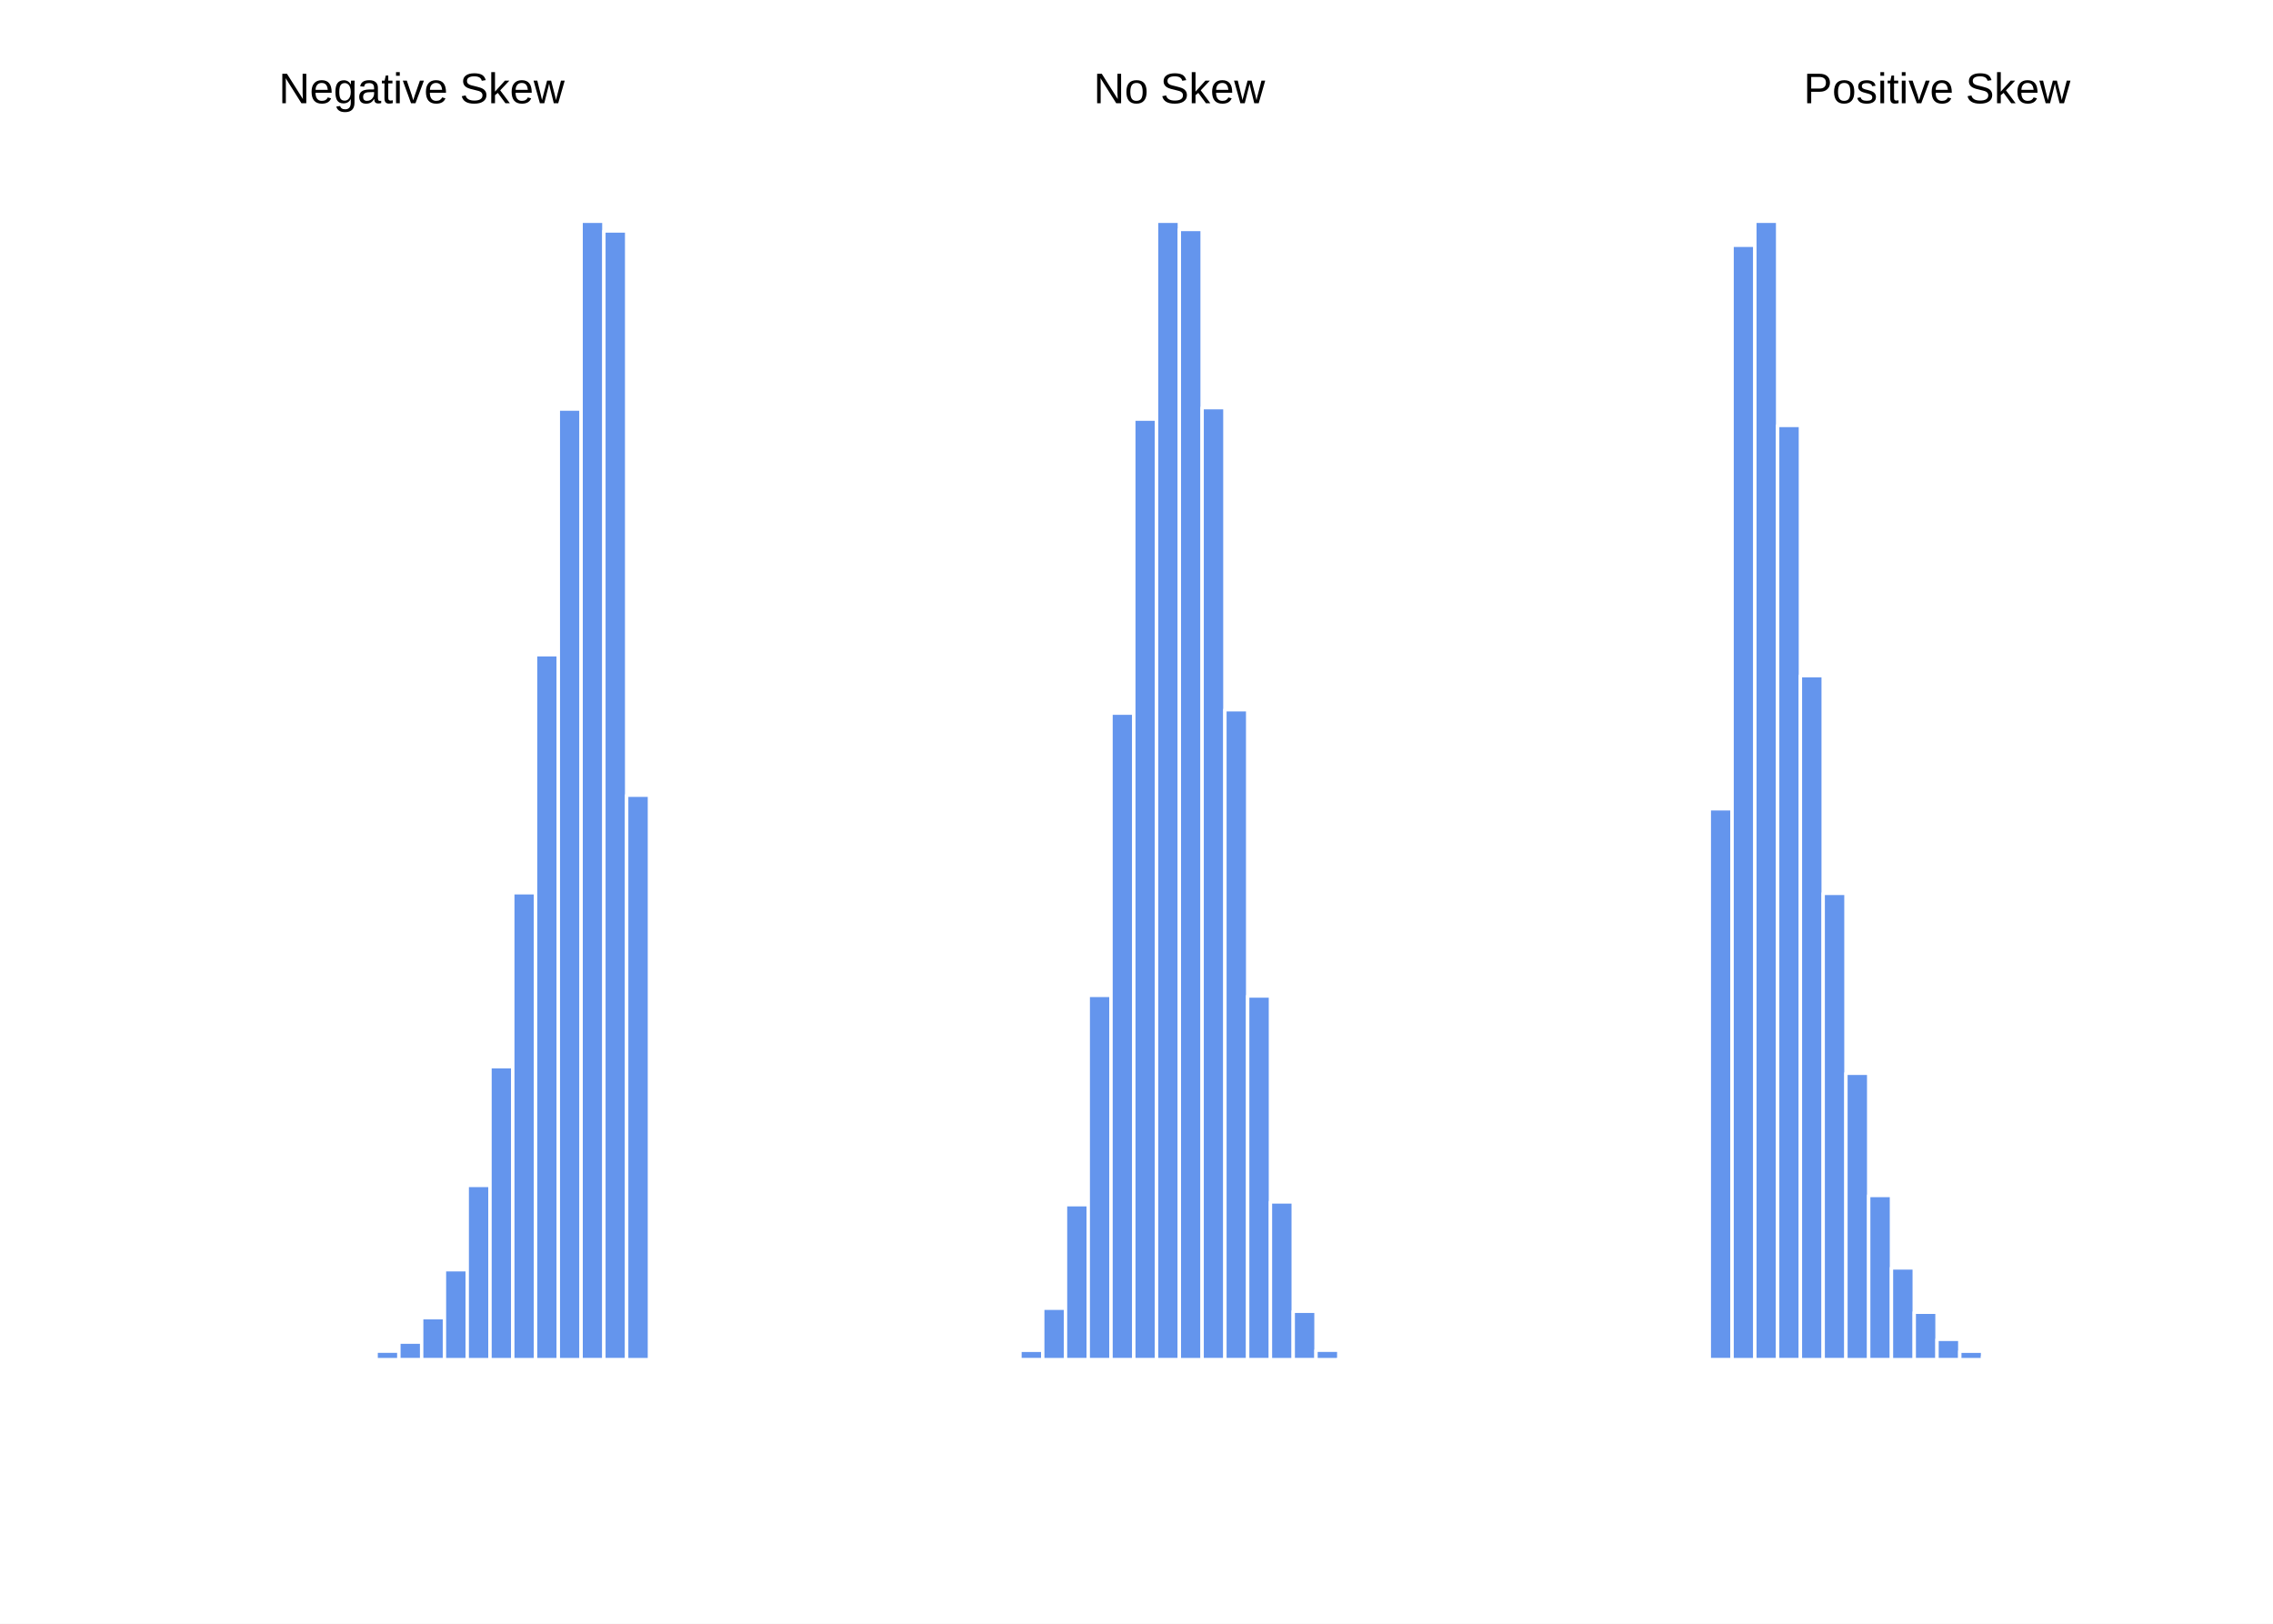
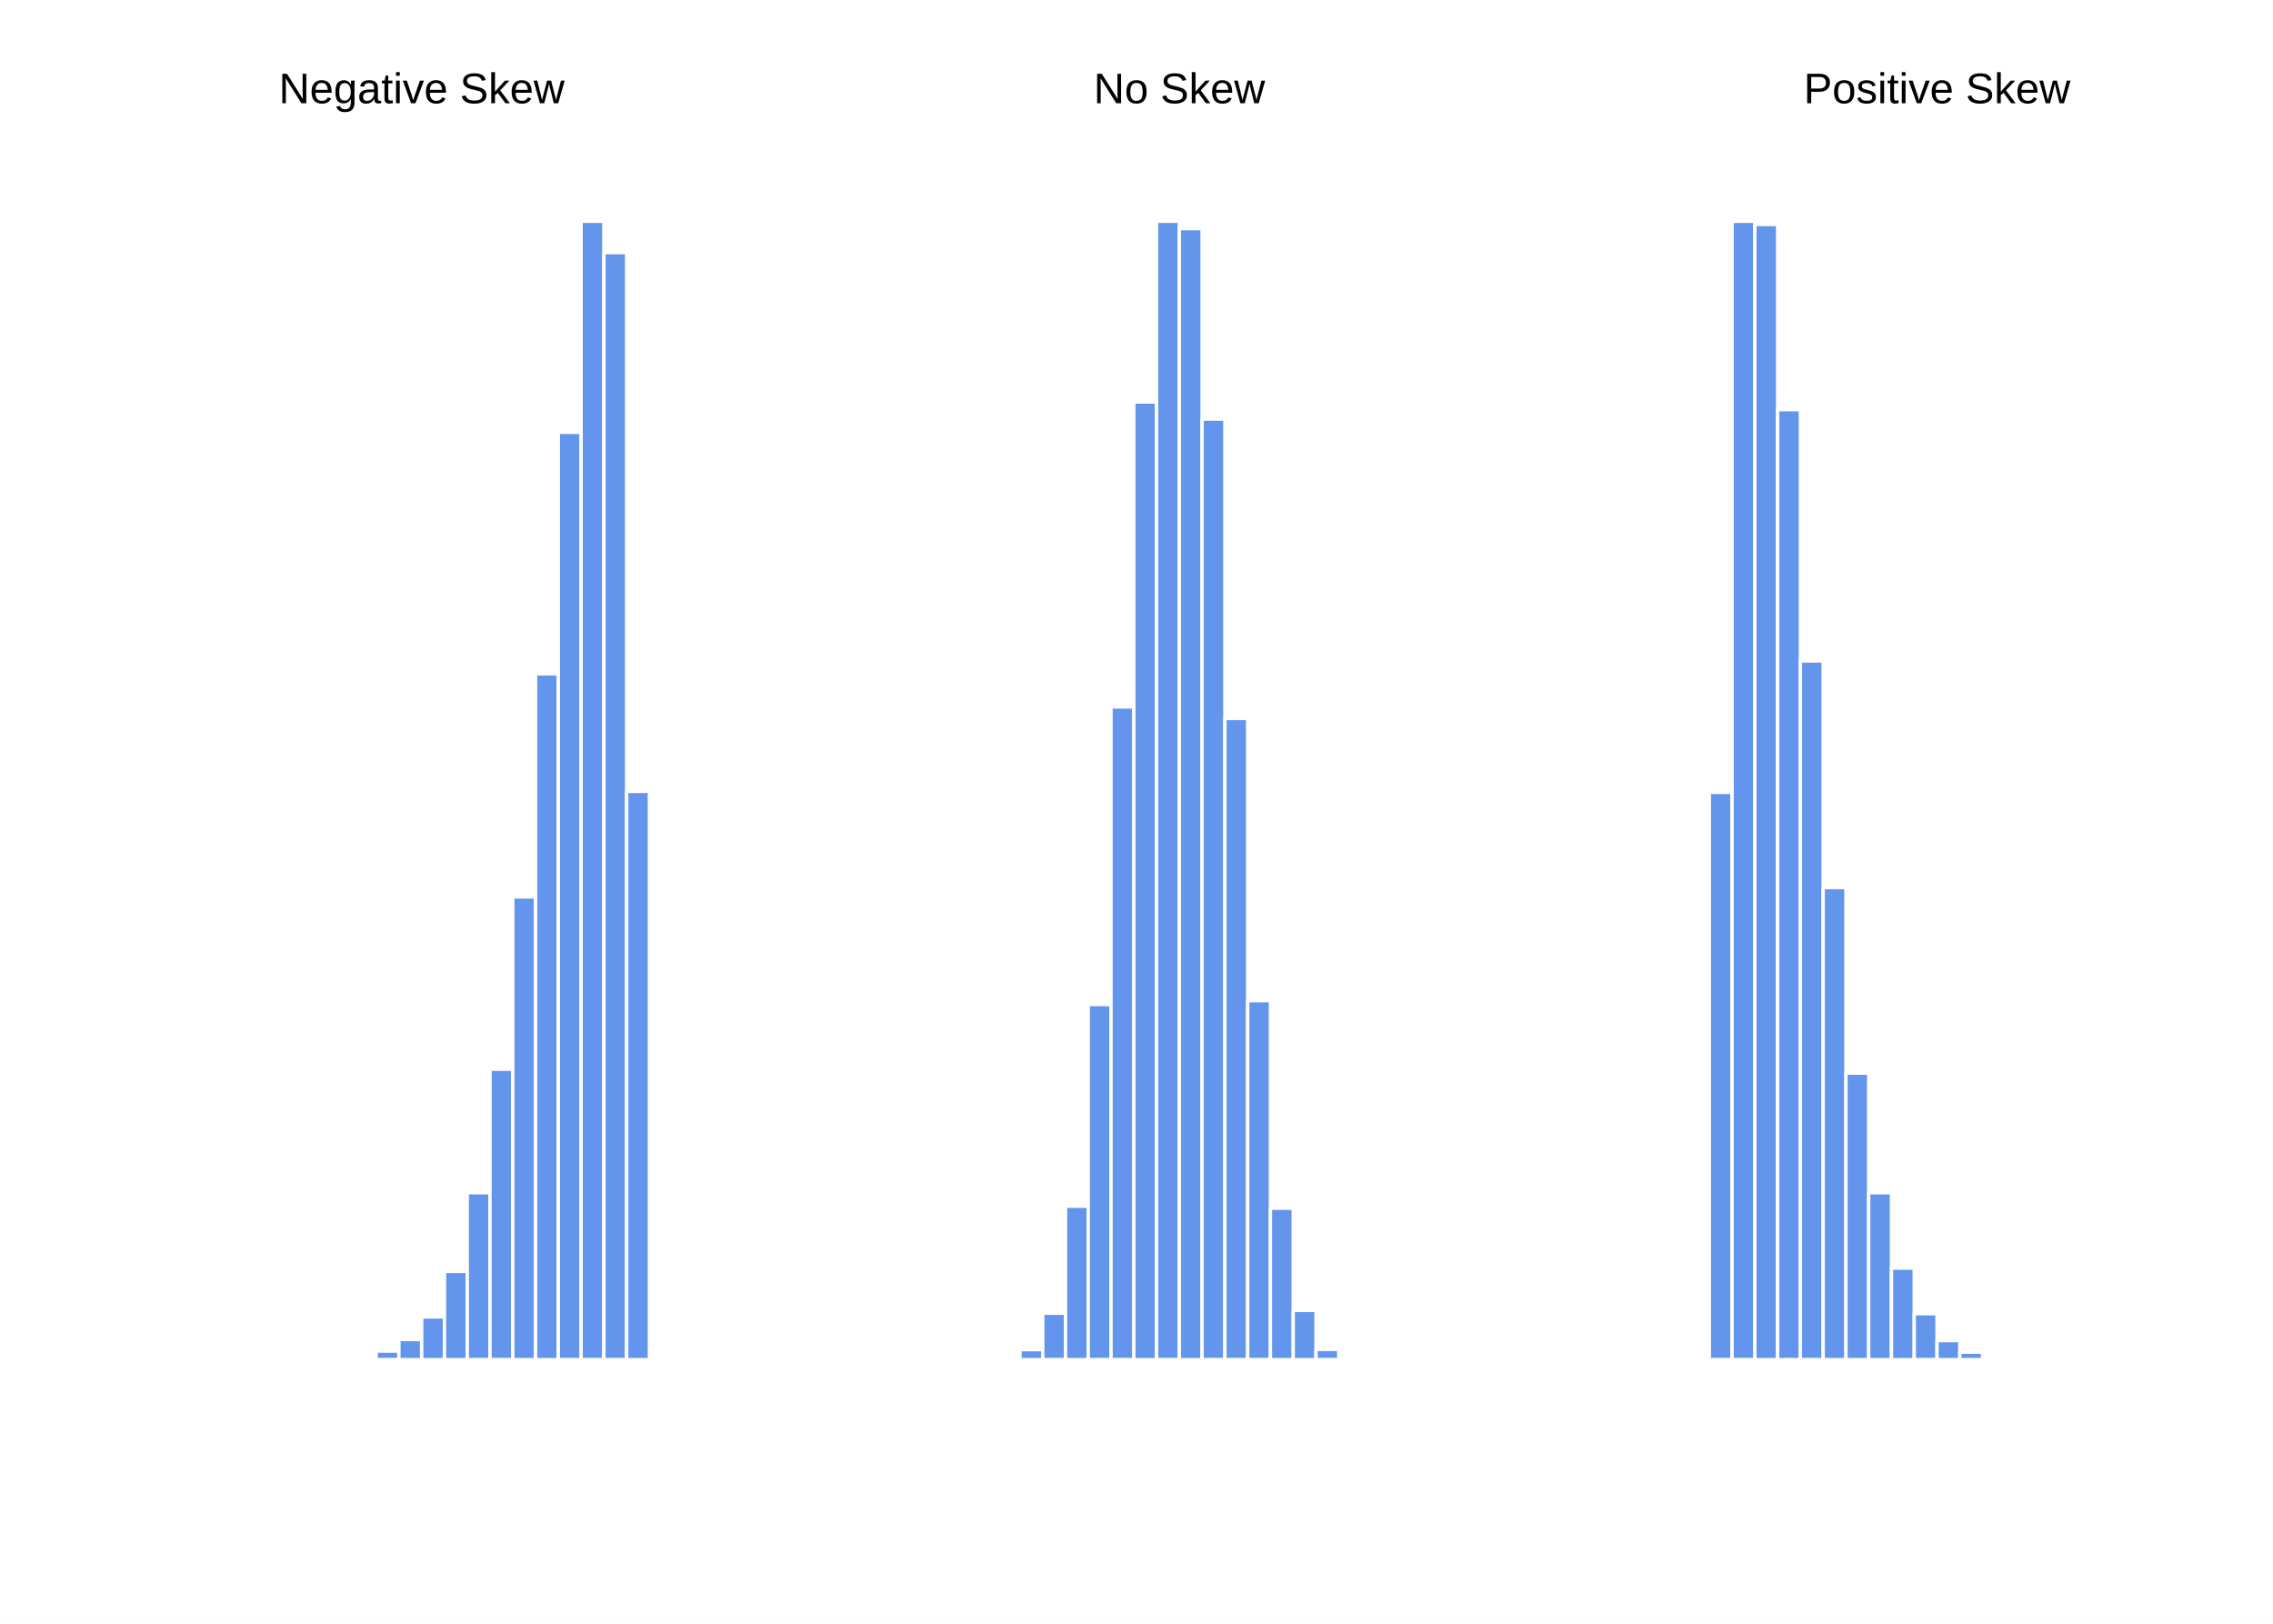
<svg xmlns="http://www.w3.org/2000/svg" class="svglite" width="504.00pt" height="360.00pt" viewBox="0 0 504.00 360.00">
  <defs>
    <style type="text/css">
    .svglite line, .svglite polyline, .svglite polygon, .svglite path, .svglite rect, .svglite circle {
      fill: none;
      stroke: #000000;
      stroke-linecap: round;
      stroke-linejoin: round;
      stroke-miterlimit: 10.00;
    }
    .svglite text {
      white-space: pre;
    }
  </style>
  </defs>
  <rect width="100%" height="100%" style="stroke: none; fill: #FFFFFF;" />
  <defs>
    <clipPath id="cpMC4wMHw1MDQuMDB8MC4wMHwzNjAuMDA=">
      <rect x="0.00" y="0.00" width="504.00" height="360.00" />
    </clipPath>
  </defs>
  <g clip-path="url(#cpMC4wMHw1MDQuMDB8MC4wMHwzNjAuMDA=)">
</g>
  <defs>
    <clipPath id="cpMzguOTd8MTQ4LjA0fDM4Ljk3fDMxMS41Mw==">
      <rect x="38.97" y="38.97" width="109.08" height="272.56" />
    </clipPath>
  </defs>
  <g clip-path="url(#cpMzguOTd8MTQ4LjA0fDM4Ljk3fDMxMS41Mw==)">
</g>
  <defs>
    <clipPath id="cpMC4wMHwxNjguMDB8MC4wMHwzNjAuMDA=">
      <rect x="0.00" y="0.00" width="168.00" height="360.00" />
    </clipPath>
  </defs>
  <g clip-path="url(#cpMC4wMHwxNjguMDB8MC4wMHwzNjAuMDA=)">
    <text x="93.50" y="22.89" text-anchor="middle" style="font-size: 9.50px; font-family: &quot;Arial&quot;;" textLength="63.38px" lengthAdjust="spacingAndGlyphs">Negative Skew</text>
  </g>
  <g clip-path="url(#cpMzguOTd8MTQ4LjA0fDM4Ljk3fDMxMS41Mw==)">
    <rect x="43.01" y="301.43" width="5.05" height="0.00" style="stroke-width: 0.75; stroke: #FFFFFF; fill: #6495ED;" />
    <rect x="48.06" y="301.43" width="5.05" height="0.00" style="stroke-width: 0.75; stroke: #FFFFFF; fill: #6495ED;" />
    <rect x="53.11" y="301.43" width="5.05" height="0.00" style="stroke-width: 0.75; stroke: #FFFFFF; fill: #6495ED;" />
    <rect x="58.16" y="301.43" width="5.05" height="0.00" style="stroke-width: 0.75; stroke: #FFFFFF; fill: #6495ED;" />
-     <rect x="63.21" y="301.43" width="5.05" height="0.00" style="stroke-width: 0.75; stroke: #FFFFFF; fill: #6495ED;" />
-     <rect x="68.26" y="301.40" width="5.05" height="0.037" style="stroke-width: 0.75; stroke: #FFFFFF; fill: #6495ED;" />
-     <rect x="73.30" y="301.25" width="5.05" height="0.19" style="stroke-width: 0.75; stroke: #FFFFFF; fill: #6495ED;" />
-     <rect x="78.35" y="300.72" width="5.05" height="0.72" style="stroke-width: 0.75; stroke: #FFFFFF; fill: #6495ED;" />
-     <rect x="83.40" y="299.57" width="5.05" height="1.87" style="stroke-width: 0.75; stroke: #FFFFFF; fill: #6495ED;" />
-     <rect x="88.45" y="297.56" width="5.05" height="3.87" style="stroke-width: 0.75; stroke: #FFFFFF; fill: #6495ED;" />
-     <rect x="93.50" y="292.15" width="5.05" height="9.28" style="stroke-width: 0.75; stroke: #FFFFFF; fill: #6495ED;" />
-     <rect x="98.55" y="281.51" width="5.05" height="19.93" style="stroke-width: 0.75; stroke: #FFFFFF; fill: #6495ED;" />
-     <rect x="103.60" y="262.82" width="5.05" height="38.62" style="stroke-width: 0.75; stroke: #FFFFFF; fill: #6495ED;" />
-     <rect x="108.65" y="236.51" width="5.05" height="64.93" style="stroke-width: 0.75; stroke: #FFFFFF; fill: #6495ED;" />
-     <rect x="113.70" y="197.93" width="5.05" height="103.51" style="stroke-width: 0.75; stroke: #FFFFFF; fill: #6495ED;" />
-     <rect x="118.75" y="145.17" width="5.05" height="156.27" style="stroke-width: 0.75; stroke: #FFFFFF; fill: #6495ED;" />
-     <rect x="123.80" y="90.70" width="5.05" height="210.74" style="stroke-width: 0.75; stroke: #FFFFFF; fill: #6495ED;" />
+     <rect x="63.21" y="301.42" width="5.05" height="0.012" style="stroke-width: 0.75; stroke: #FFFFFF; fill: #6495ED;" />
+     <rect x="68.26" y="301.37" width="5.05" height="0.061" style="stroke-width: 0.75; stroke: #FFFFFF; fill: #6495ED;" />
+     <rect x="73.30" y="301.28" width="5.05" height="0.16" style="stroke-width: 0.75; stroke: #FFFFFF; fill: #6495ED;" />
+     <rect x="78.35" y="300.71" width="5.05" height="0.72" style="stroke-width: 0.75; stroke: #FFFFFF; fill: #6495ED;" />
+     <rect x="83.40" y="299.55" width="5.05" height="1.88" style="stroke-width: 0.75; stroke: #FFFFFF; fill: #6495ED;" />
+     <rect x="88.45" y="296.99" width="5.05" height="4.45" style="stroke-width: 0.75; stroke: #FFFFFF; fill: #6495ED;" />
+     <rect x="93.50" y="291.97" width="5.05" height="9.47" style="stroke-width: 0.75; stroke: #FFFFFF; fill: #6495ED;" />
+     <rect x="98.55" y="281.89" width="5.05" height="19.55" style="stroke-width: 0.75; stroke: #FFFFFF; fill: #6495ED;" />
+     <rect x="103.60" y="264.44" width="5.05" height="36.99" style="stroke-width: 0.75; stroke: #FFFFFF; fill: #6495ED;" />
+     <rect x="108.65" y="237.05" width="5.05" height="64.38" style="stroke-width: 0.75; stroke: #FFFFFF; fill: #6495ED;" />
+     <rect x="113.70" y="198.84" width="5.05" height="102.60" style="stroke-width: 0.75; stroke: #FFFFFF; fill: #6495ED;" />
+     <rect x="118.75" y="149.39" width="5.05" height="152.05" style="stroke-width: 0.75; stroke: #FFFFFF; fill: #6495ED;" />
+     <rect x="123.80" y="95.86" width="5.05" height="205.57" style="stroke-width: 0.75; stroke: #FFFFFF; fill: #6495ED;" />
    <rect x="128.85" y="49.06" width="5.05" height="252.37" style="stroke-width: 0.75; stroke: #FFFFFF; fill: #6495ED;" />
-     <rect x="133.90" y="51.21" width="5.05" height="250.22" style="stroke-width: 0.75; stroke: #FFFFFF; fill: #6495ED;" />
-     <rect x="138.95" y="176.31" width="5.05" height="125.13" style="stroke-width: 0.75; stroke: #FFFFFF; fill: #6495ED;" />
+     <rect x="133.90" y="56.00" width="5.05" height="245.43" style="stroke-width: 0.75; stroke: #FFFFFF; fill: #6495ED;" />
+     <rect x="138.95" y="175.46" width="5.05" height="125.98" style="stroke-width: 0.75; stroke: #FFFFFF; fill: #6495ED;" />
  </g>
  <defs>
    <clipPath id="cpMjA2Ljk3fDMxNi4wNHwzOC45N3wzMTEuNTM=">
      <rect x="206.97" y="38.97" width="109.08" height="272.56" />
    </clipPath>
  </defs>
  <g clip-path="url(#cpMjA2Ljk3fDMxNi4wNHwzOC45N3wzMTEuNTM=)">
</g>
  <defs>
    <clipPath id="cpMTY4LjAwfDMzNi4wMHwwLjAwfDM2MC4wMA==">
      <rect x="168.00" y="0.00" width="168.00" height="360.00" />
    </clipPath>
  </defs>
  <g clip-path="url(#cpMTY4LjAwfDMzNi4wMHwwLjAwfDM2MC4wMA==)">
    <text x="261.50" y="22.89" text-anchor="middle" style="font-size: 9.50px; font-family: &quot;Arial&quot;;" textLength="38.02px" lengthAdjust="spacingAndGlyphs">No Skew</text>
  </g>
  <g clip-path="url(#cpMjA2Ljk3fDMxNi4wNHwzOC45N3wzMTEuNTM=)">
    <rect x="211.01" y="301.43" width="5.05" height="0.00" style="stroke-width: 0.75; stroke: #FFFFFF; fill: #6495ED;" />
-     <rect x="216.06" y="301.42" width="5.05" height="0.015" style="stroke-width: 0.75; stroke: #FFFFFF; fill: #6495ED;" />
-     <rect x="221.11" y="301.24" width="5.05" height="0.19" style="stroke-width: 0.75; stroke: #FFFFFF; fill: #6495ED;" />
-     <rect x="226.16" y="299.38" width="5.05" height="2.05" style="stroke-width: 0.75; stroke: #FFFFFF; fill: #6495ED;" />
-     <rect x="231.21" y="290.05" width="5.05" height="11.39" style="stroke-width: 0.75; stroke: #FFFFFF; fill: #6495ED;" />
-     <rect x="236.26" y="267.10" width="5.05" height="34.33" style="stroke-width: 0.75; stroke: #FFFFFF; fill: #6495ED;" />
-     <rect x="241.30" y="220.69" width="5.05" height="80.74" style="stroke-width: 0.75; stroke: #FFFFFF; fill: #6495ED;" />
-     <rect x="246.35" y="158.11" width="5.05" height="143.32" style="stroke-width: 0.75; stroke: #FFFFFF; fill: #6495ED;" />
-     <rect x="251.40" y="92.93" width="5.05" height="208.50" style="stroke-width: 0.75; stroke: #FFFFFF; fill: #6495ED;" />
+     <rect x="216.06" y="301.43" width="5.05" height="0.00" style="stroke-width: 0.75; stroke: #FFFFFF; fill: #6495ED;" />
+     <rect x="221.11" y="301.20" width="5.05" height="0.23" style="stroke-width: 0.75; stroke: #FFFFFF; fill: #6495ED;" />
+     <rect x="226.16" y="299.23" width="5.05" height="2.21" style="stroke-width: 0.75; stroke: #FFFFFF; fill: #6495ED;" />
+     <rect x="231.21" y="291.15" width="5.05" height="10.28" style="stroke-width: 0.75; stroke: #FFFFFF; fill: #6495ED;" />
+     <rect x="236.26" y="267.43" width="5.05" height="34.01" style="stroke-width: 0.75; stroke: #FFFFFF; fill: #6495ED;" />
+     <rect x="241.30" y="222.72" width="5.05" height="78.71" style="stroke-width: 0.75; stroke: #FFFFFF; fill: #6495ED;" />
+     <rect x="246.35" y="156.72" width="5.05" height="144.71" style="stroke-width: 0.75; stroke: #FFFFFF; fill: #6495ED;" />
+     <rect x="251.40" y="89.13" width="5.05" height="212.31" style="stroke-width: 0.75; stroke: #FFFFFF; fill: #6495ED;" />
    <rect x="256.45" y="49.06" width="5.05" height="252.37" style="stroke-width: 0.75; stroke: #FFFFFF; fill: #6495ED;" />
-     <rect x="261.50" y="50.87" width="5.05" height="250.57" style="stroke-width: 0.75; stroke: #FFFFFF; fill: #6495ED;" />
-     <rect x="266.55" y="90.38" width="5.05" height="211.05" style="stroke-width: 0.75; stroke: #FFFFFF; fill: #6495ED;" />
-     <rect x="271.60" y="157.36" width="5.05" height="144.07" style="stroke-width: 0.75; stroke: #FFFFFF; fill: #6495ED;" />
-     <rect x="276.65" y="220.82" width="5.05" height="80.61" style="stroke-width: 0.75; stroke: #FFFFFF; fill: #6495ED;" />
-     <rect x="281.70" y="266.47" width="5.05" height="34.97" style="stroke-width: 0.75; stroke: #FFFFFF; fill: #6495ED;" />
-     <rect x="286.75" y="290.72" width="5.05" height="10.71" style="stroke-width: 0.75; stroke: #FFFFFF; fill: #6495ED;" />
-     <rect x="291.80" y="299.37" width="5.05" height="2.07" style="stroke-width: 0.75; stroke: #FFFFFF; fill: #6495ED;" />
-     <rect x="296.85" y="301.14" width="5.05" height="0.29" style="stroke-width: 0.75; stroke: #FFFFFF; fill: #6495ED;" />
-     <rect x="301.90" y="301.42" width="5.05" height="0.015" style="stroke-width: 0.75; stroke: #FFFFFF; fill: #6495ED;" />
+     <rect x="261.50" y="50.69" width="5.05" height="250.75" style="stroke-width: 0.75; stroke: #FFFFFF; fill: #6495ED;" />
+     <rect x="266.55" y="92.93" width="5.05" height="208.50" style="stroke-width: 0.75; stroke: #FFFFFF; fill: #6495ED;" />
+     <rect x="271.60" y="159.28" width="5.05" height="142.15" style="stroke-width: 0.75; stroke: #FFFFFF; fill: #6495ED;" />
+     <rect x="276.65" y="221.87" width="5.05" height="79.56" style="stroke-width: 0.75; stroke: #FFFFFF; fill: #6495ED;" />
+     <rect x="281.70" y="267.88" width="5.05" height="33.56" style="stroke-width: 0.75; stroke: #FFFFFF; fill: #6495ED;" />
+     <rect x="286.75" y="290.54" width="5.05" height="10.90" style="stroke-width: 0.75; stroke: #FFFFFF; fill: #6495ED;" />
+     <rect x="291.80" y="299.18" width="5.05" height="2.25" style="stroke-width: 0.75; stroke: #FFFFFF; fill: #6495ED;" />
+     <rect x="296.85" y="301.17" width="5.05" height="0.26" style="stroke-width: 0.75; stroke: #FFFFFF; fill: #6495ED;" />
+     <rect x="301.90" y="301.43" width="5.05" height="0.00" style="stroke-width: 0.75; stroke: #FFFFFF; fill: #6495ED;" />
    <rect x="306.95" y="301.43" width="5.05" height="0.00" style="stroke-width: 0.75; stroke: #FFFFFF; fill: #6495ED;" />
  </g>
  <defs>
    <clipPath id="cpMzc0Ljk3fDQ4NC4wNHwzOC45N3wzMTEuNTM=">
      <rect x="374.97" y="38.97" width="109.08" height="272.56" />
    </clipPath>
  </defs>
  <g clip-path="url(#cpMzc0Ljk3fDQ4NC4wNHwzOC45N3wzMTEuNTM=)">
</g>
  <defs>
    <clipPath id="cpMzM2LjAwfDUwNC4wMHwwLjAwfDM2MC4wMA==">
      <rect x="336.00" y="0.00" width="168.00" height="360.00" />
    </clipPath>
  </defs>
  <g clip-path="url(#cpMzM2LjAwfDUwNC4wMHwwLjAwfDM2MC4wMA==)">
    <text x="429.50" y="22.89" text-anchor="middle" style="font-size: 9.50px; font-family: &quot;Arial&quot;;" textLength="59.15px" lengthAdjust="spacingAndGlyphs">Positive Skew</text>
  </g>
  <g clip-path="url(#cpMzc0Ljk3fDQ4NC4wNHwzOC45N3wzMTEuNTM=)">
-     <rect x="379.01" y="179.32" width="5.05" height="122.11" style="stroke-width: 0.75; stroke: #FFFFFF; fill: #6495ED;" />
-     <rect x="384.06" y="54.38" width="5.05" height="247.06" style="stroke-width: 0.75; stroke: #FFFFFF; fill: #6495ED;" />
-     <rect x="389.11" y="49.06" width="5.05" height="252.37" style="stroke-width: 0.75; stroke: #FFFFFF; fill: #6495ED;" />
-     <rect x="394.16" y="94.32" width="5.05" height="207.11" style="stroke-width: 0.75; stroke: #FFFFFF; fill: #6495ED;" />
-     <rect x="399.21" y="149.80" width="5.05" height="151.64" style="stroke-width: 0.75; stroke: #FFFFFF; fill: #6495ED;" />
-     <rect x="404.26" y="198.07" width="5.05" height="103.36" style="stroke-width: 0.75; stroke: #FFFFFF; fill: #6495ED;" />
-     <rect x="409.30" y="237.95" width="5.05" height="63.49" style="stroke-width: 0.75; stroke: #FFFFFF; fill: #6495ED;" />
-     <rect x="414.35" y="265.05" width="5.05" height="36.38" style="stroke-width: 0.75; stroke: #FFFFFF; fill: #6495ED;" />
-     <rect x="419.40" y="281.11" width="5.05" height="20.33" style="stroke-width: 0.75; stroke: #FFFFFF; fill: #6495ED;" />
-     <rect x="424.45" y="290.94" width="5.05" height="10.49" style="stroke-width: 0.75; stroke: #FFFFFF; fill: #6495ED;" />
-     <rect x="429.50" y="296.95" width="5.05" height="4.48" style="stroke-width: 0.75; stroke: #FFFFFF; fill: #6495ED;" />
-     <rect x="434.55" y="299.58" width="5.05" height="1.86" style="stroke-width: 0.75; stroke: #FFFFFF; fill: #6495ED;" />
-     <rect x="439.60" y="300.73" width="5.05" height="0.71" style="stroke-width: 0.75; stroke: #FFFFFF; fill: #6495ED;" />
-     <rect x="444.65" y="301.24" width="5.05" height="0.20" style="stroke-width: 0.75; stroke: #FFFFFF; fill: #6495ED;" />
-     <rect x="449.70" y="301.41" width="5.05" height="0.024" style="stroke-width: 0.75; stroke: #FFFFFF; fill: #6495ED;" />
-     <rect x="454.75" y="301.43" width="5.05" height="0.00" style="stroke-width: 0.75; stroke: #FFFFFF; fill: #6495ED;" />
+     <rect x="379.01" y="175.67" width="5.05" height="125.76" style="stroke-width: 0.75; stroke: #FFFFFF; fill: #6495ED;" />
+     <rect x="384.06" y="49.06" width="5.05" height="252.37" style="stroke-width: 0.75; stroke: #FFFFFF; fill: #6495ED;" />
+     <rect x="389.11" y="49.77" width="5.05" height="251.67" style="stroke-width: 0.75; stroke: #FFFFFF; fill: #6495ED;" />
+     <rect x="394.16" y="90.83" width="5.05" height="210.60" style="stroke-width: 0.75; stroke: #FFFFFF; fill: #6495ED;" />
+     <rect x="399.21" y="146.55" width="5.05" height="154.88" style="stroke-width: 0.75; stroke: #FFFFFF; fill: #6495ED;" />
+     <rect x="404.26" y="196.78" width="5.05" height="104.66" style="stroke-width: 0.75; stroke: #FFFFFF; fill: #6495ED;" />
+     <rect x="409.30" y="237.92" width="5.05" height="63.52" style="stroke-width: 0.75; stroke: #FFFFFF; fill: #6495ED;" />
+     <rect x="414.35" y="264.43" width="5.05" height="37.01" style="stroke-width: 0.75; stroke: #FFFFFF; fill: #6495ED;" />
+     <rect x="419.40" y="281.15" width="5.05" height="20.29" style="stroke-width: 0.75; stroke: #FFFFFF; fill: #6495ED;" />
+     <rect x="424.45" y="291.26" width="5.05" height="10.17" style="stroke-width: 0.75; stroke: #FFFFFF; fill: #6495ED;" />
+     <rect x="429.50" y="297.23" width="5.05" height="4.21" style="stroke-width: 0.75; stroke: #FFFFFF; fill: #6495ED;" />
+     <rect x="434.55" y="299.79" width="5.05" height="1.65" style="stroke-width: 0.75; stroke: #FFFFFF; fill: #6495ED;" />
+     <rect x="439.60" y="300.84" width="5.05" height="0.59" style="stroke-width: 0.75; stroke: #FFFFFF; fill: #6495ED;" />
+     <rect x="444.65" y="301.21" width="5.05" height="0.22" style="stroke-width: 0.75; stroke: #FFFFFF; fill: #6495ED;" />
+     <rect x="449.70" y="301.40" width="5.05" height="0.037" style="stroke-width: 0.75; stroke: #FFFFFF; fill: #6495ED;" />
+     <rect x="454.75" y="301.40" width="5.05" height="0.037" style="stroke-width: 0.75; stroke: #FFFFFF; fill: #6495ED;" />
    <rect x="459.80" y="301.43" width="5.05" height="0.00" style="stroke-width: 0.75; stroke: #FFFFFF; fill: #6495ED;" />
    <rect x="464.85" y="301.43" width="5.05" height="0.00" style="stroke-width: 0.75; stroke: #FFFFFF; fill: #6495ED;" />
    <rect x="469.90" y="301.43" width="5.05" height="0.00" style="stroke-width: 0.75; stroke: #FFFFFF; fill: #6495ED;" />
    <rect x="474.95" y="301.43" width="5.05" height="0.00" style="stroke-width: 0.75; stroke: #FFFFFF; fill: #6495ED;" />
  </g>
</svg>
